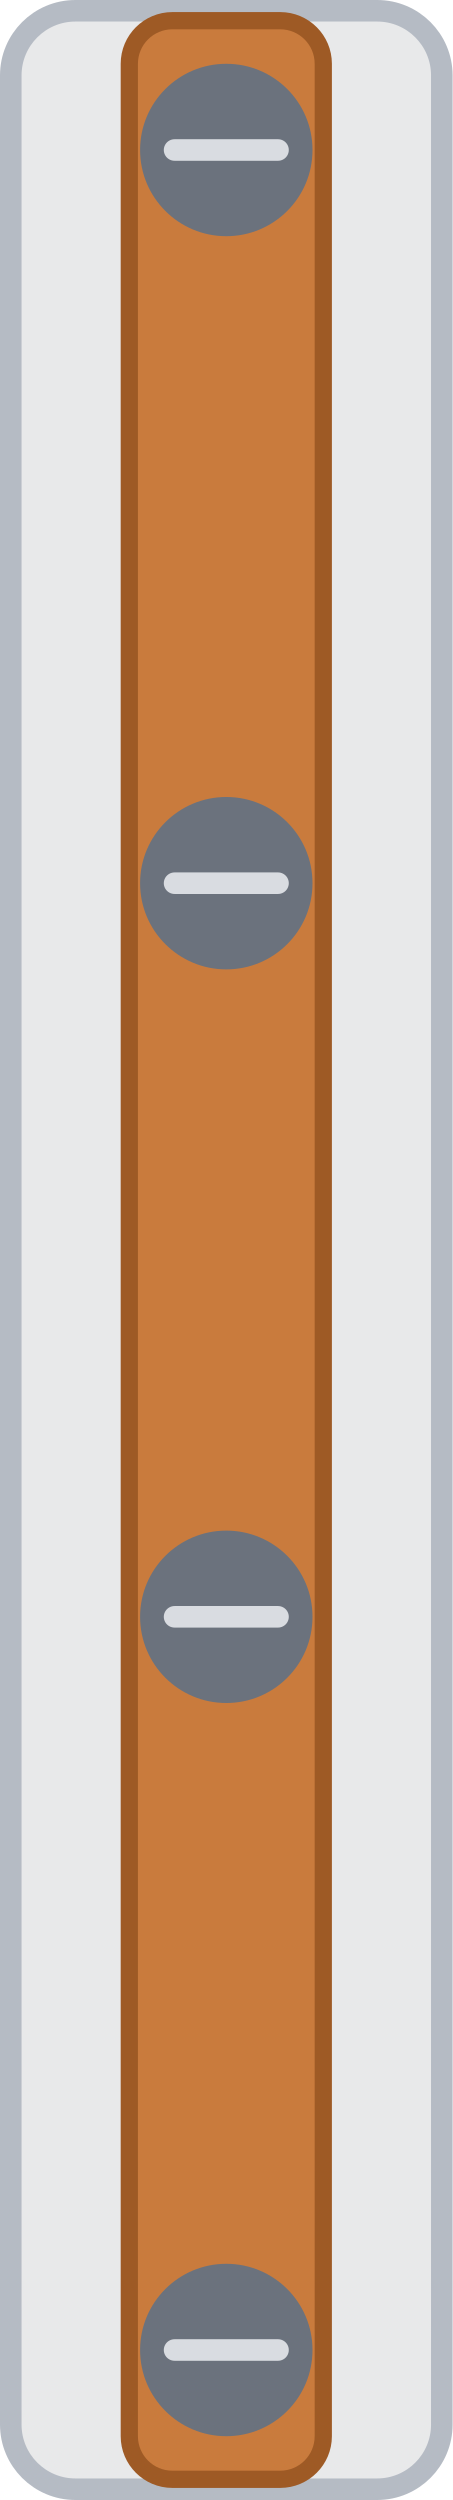
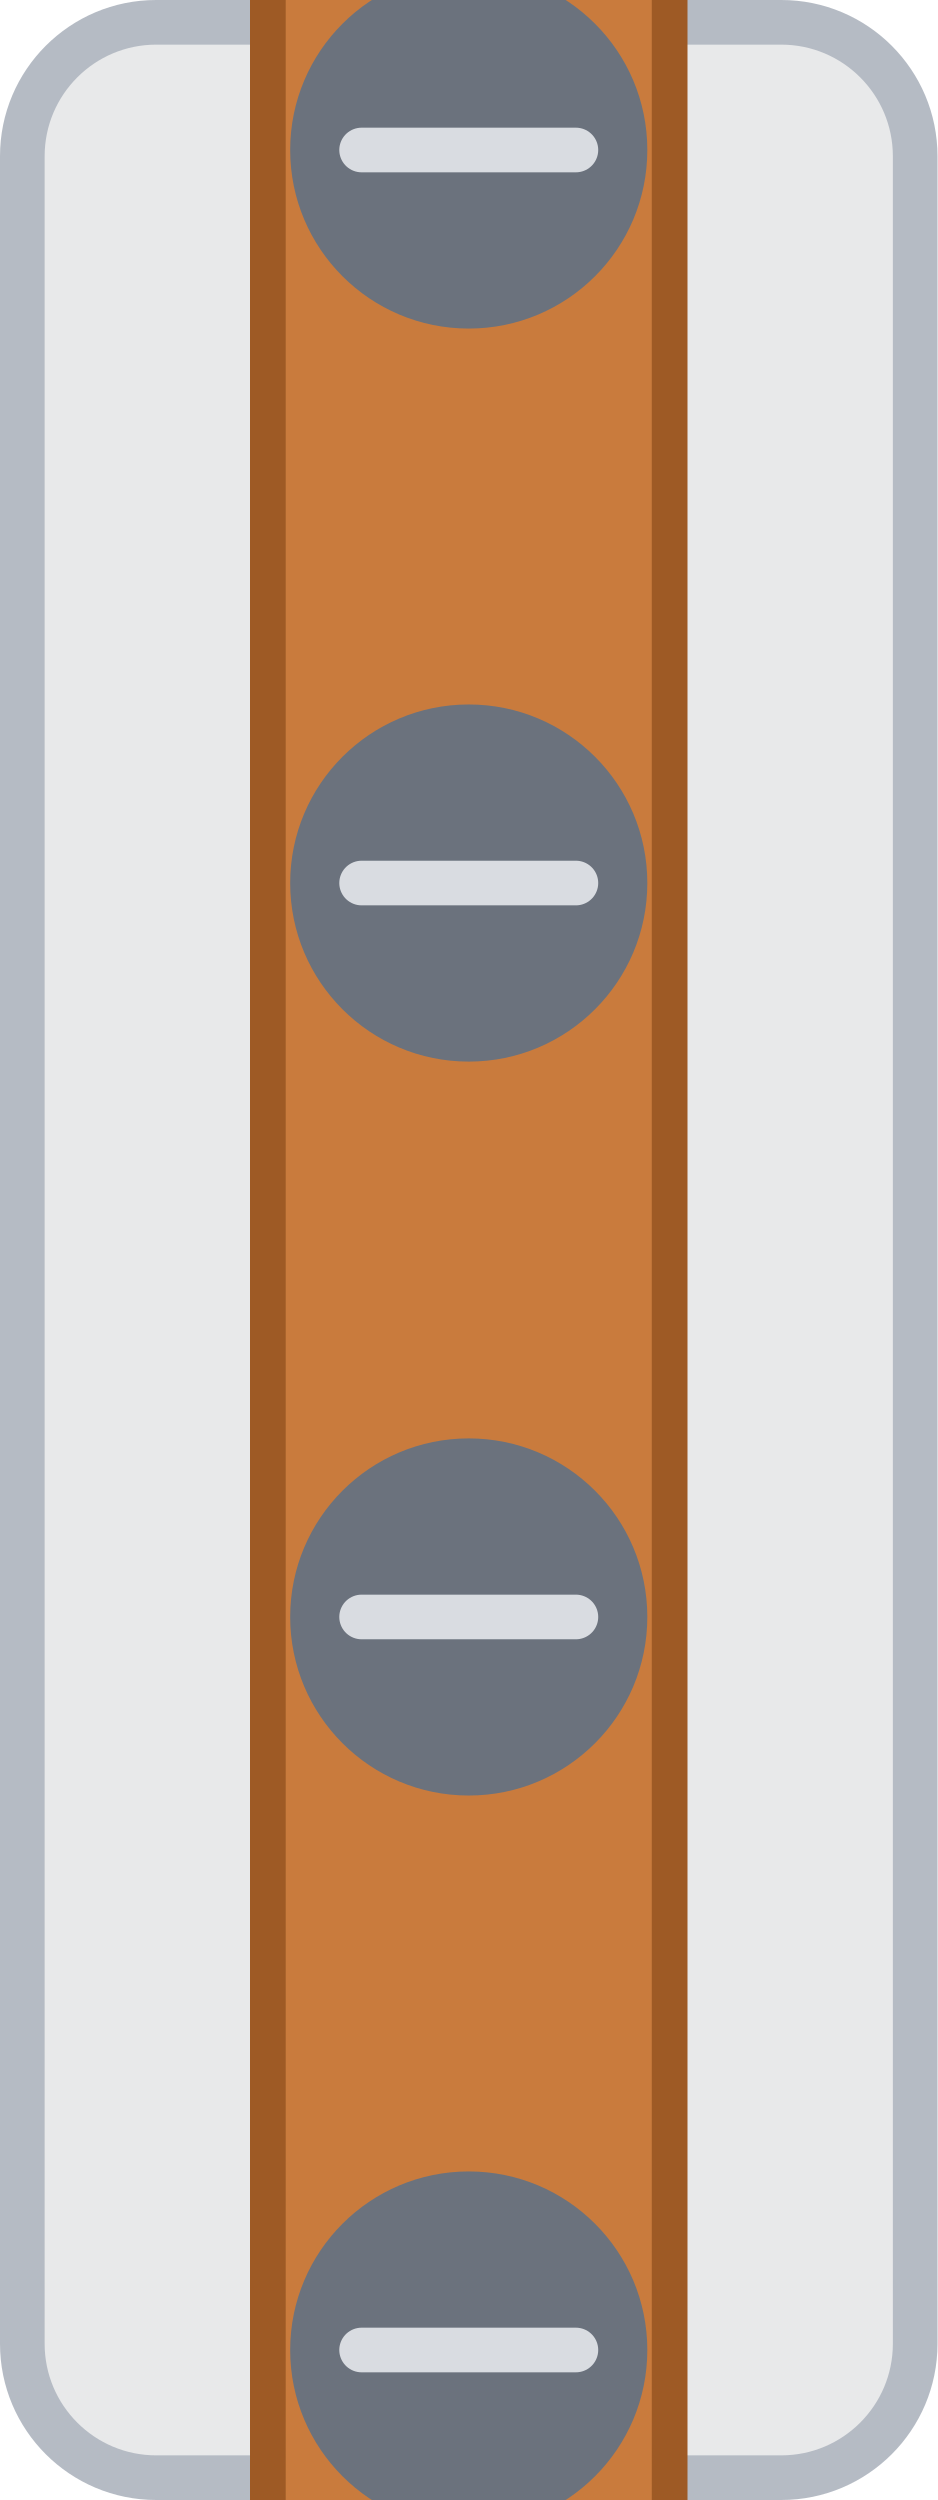
- <svg xmlns="http://www.w3.org/2000/svg" width="10.5mm" height="58mm" viewBox="0 0 10.5 58" role="img">
-   <rect x="0.25" y="0.25" width="10" height="57.5" rx="1.5" fill="#E8E9EA" stroke="#B5BBC4" stroke-width="0.5" />
-   <rect x="3" y="0.48" width="4.5" height="57.04" rx="1" fill="#C97B3D" stroke="#9E5A25" stroke-width="0.4" />
-   <circle cx="5.25" cy="3.48" r="2" fill="#6B727D" />
-   <line x1="4.05" y1="3.48" x2="6.45" y2="3.48" stroke="#D9DCE1" stroke-width="0.5" stroke-linecap="round" />
-   <circle cx="5.25" cy="20.49" r="2" fill="#6B727D" />
-   <line x1="4.05" y1="20.49" x2="6.45" y2="20.49" stroke="#D9DCE1" stroke-width="0.5" stroke-linecap="round" />
-   <circle cx="5.25" cy="37.51" r="2" fill="#6B727D" />
-   <line x1="4.05" y1="37.51" x2="6.45" y2="37.51" stroke="#D9DCE1" stroke-width="0.5" stroke-linecap="round" />
-   <circle cx="5.25" cy="54.52" r="2" fill="#6B727D" />
-   <line x1="4.05" y1="54.52" x2="6.45" y2="54.52" stroke="#D9DCE1" stroke-width="0.5" stroke-linecap="round" />
+ <svg xmlns="http://www.w3.org/2000/svg" width="10.5mm" height="28mm" viewBox="0 0 10.5 28" role="img">
+   <rect x="0.25" y="0.25" width="10" height="27.5" rx="1.5" fill="#E8E9EA" stroke="#B5BBC4" stroke-width="0.5" />
+   <rect x="3" y="-1.32" width="4.5" height="30.64" rx="1" fill="#C97B3D" stroke="#9E5A25" stroke-width="0.4" />
+   <circle cx="5.25" cy="1.68" r="2" fill="#6B727D" />
+   <line x1="4.05" y1="1.68" x2="6.45" y2="1.68" stroke="#D9DCE1" stroke-width="0.5" stroke-linecap="round" />
+   <circle cx="5.25" cy="9.89" r="2" fill="#6B727D" />
+   <line x1="4.05" y1="9.89" x2="6.45" y2="9.89" stroke="#D9DCE1" stroke-width="0.5" stroke-linecap="round" />
+   <circle cx="5.25" cy="18.11" r="2" fill="#6B727D" />
+   <line x1="4.05" y1="18.11" x2="6.45" y2="18.11" stroke="#D9DCE1" stroke-width="0.5" stroke-linecap="round" />
+   <circle cx="5.25" cy="26.32" r="2" fill="#6B727D" />
+   <line x1="4.05" y1="26.32" x2="6.45" y2="26.32" stroke="#D9DCE1" stroke-width="0.5" stroke-linecap="round" />
</svg>
